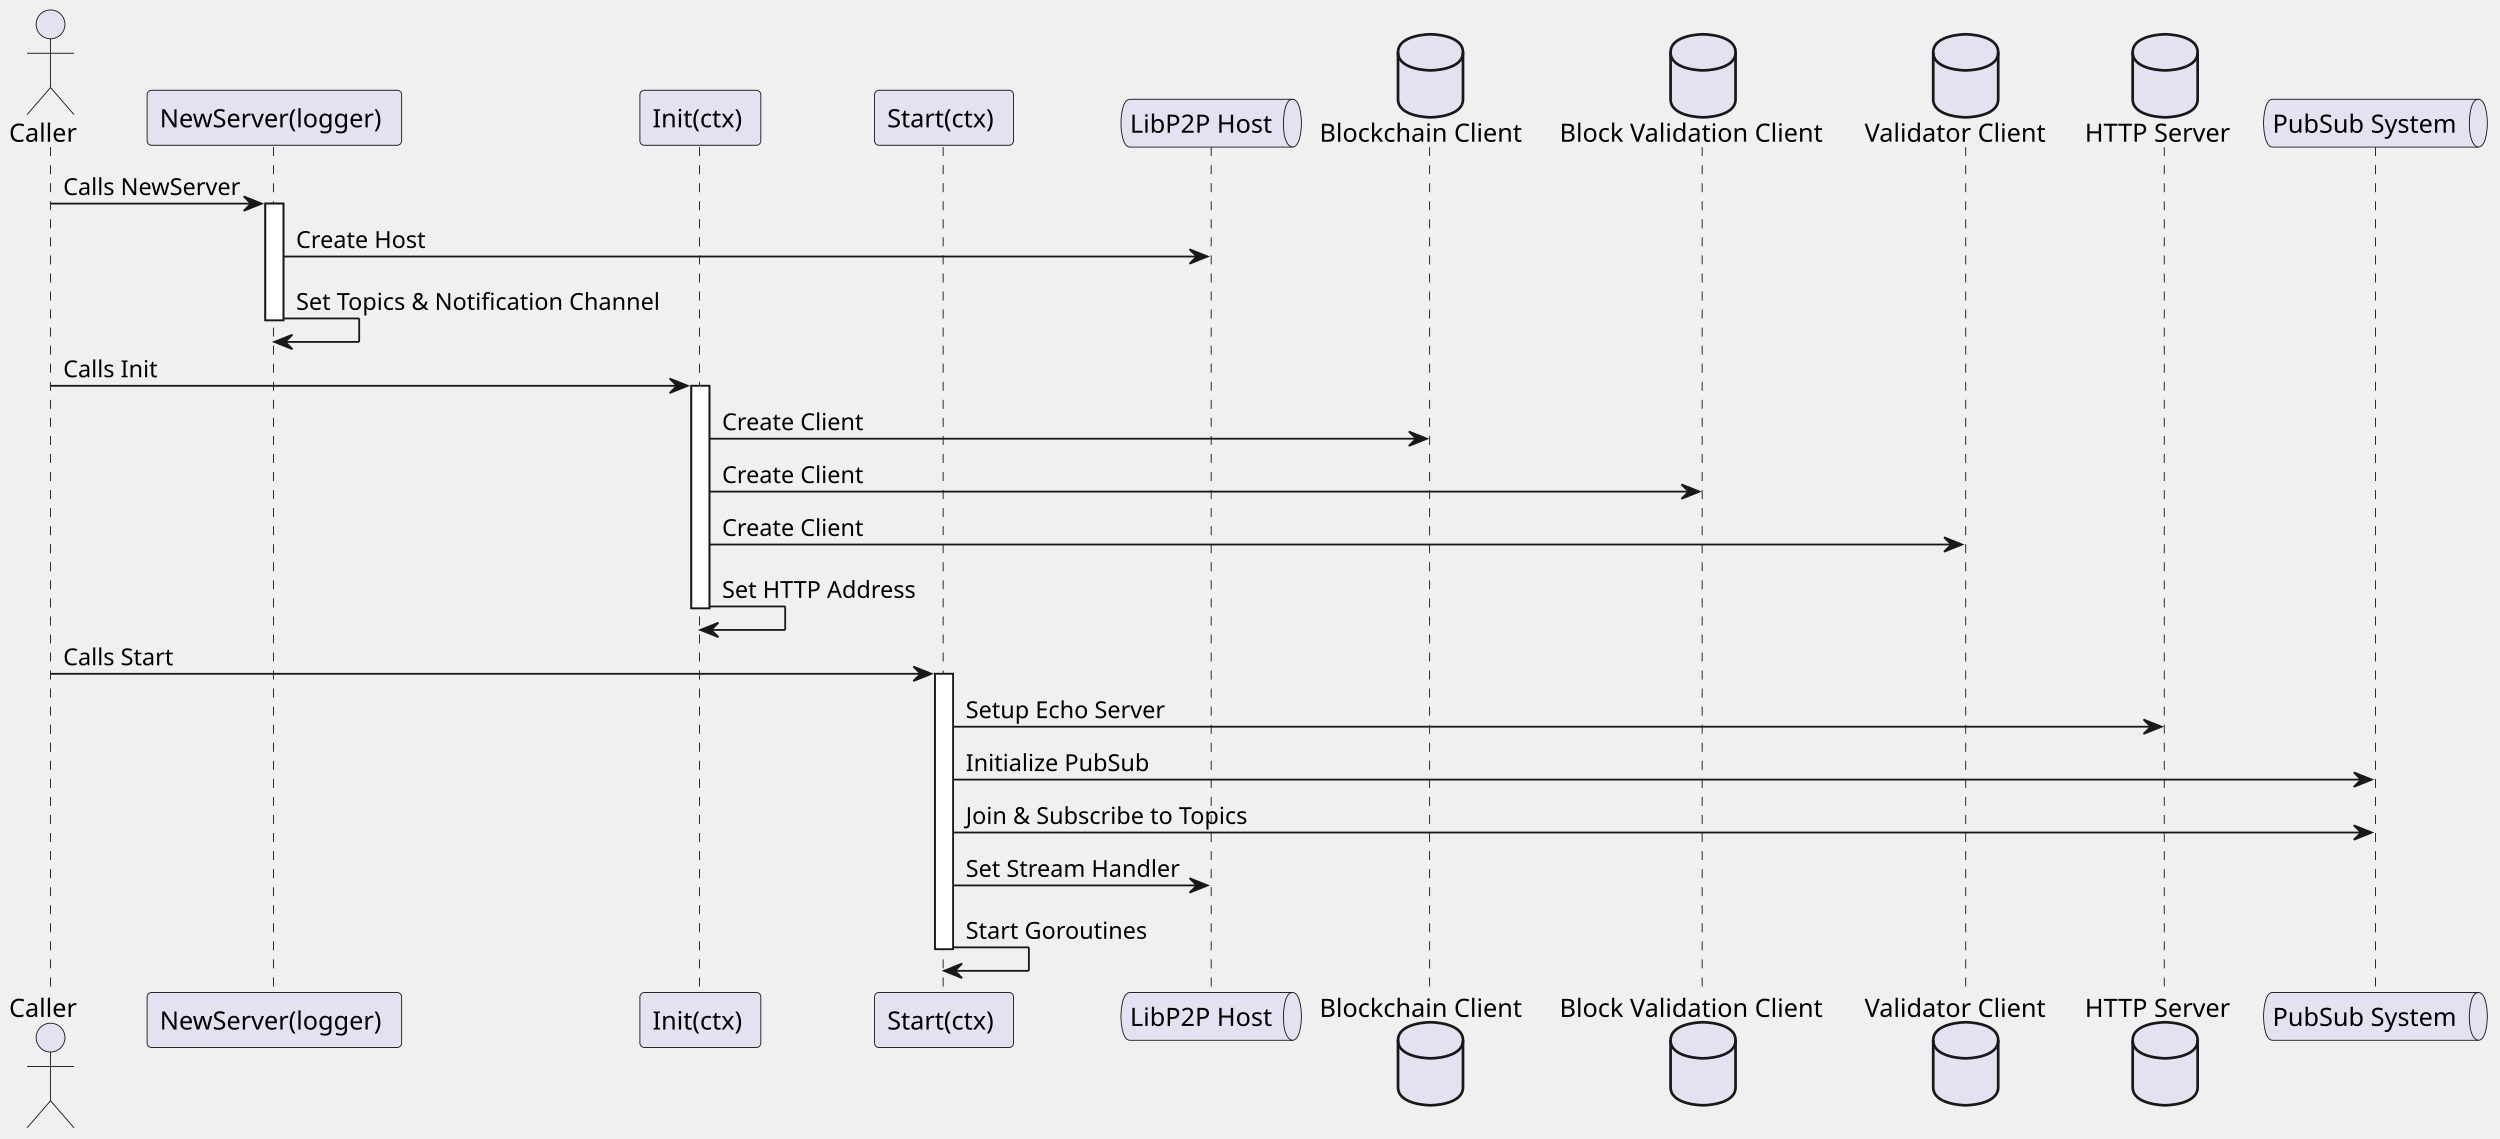
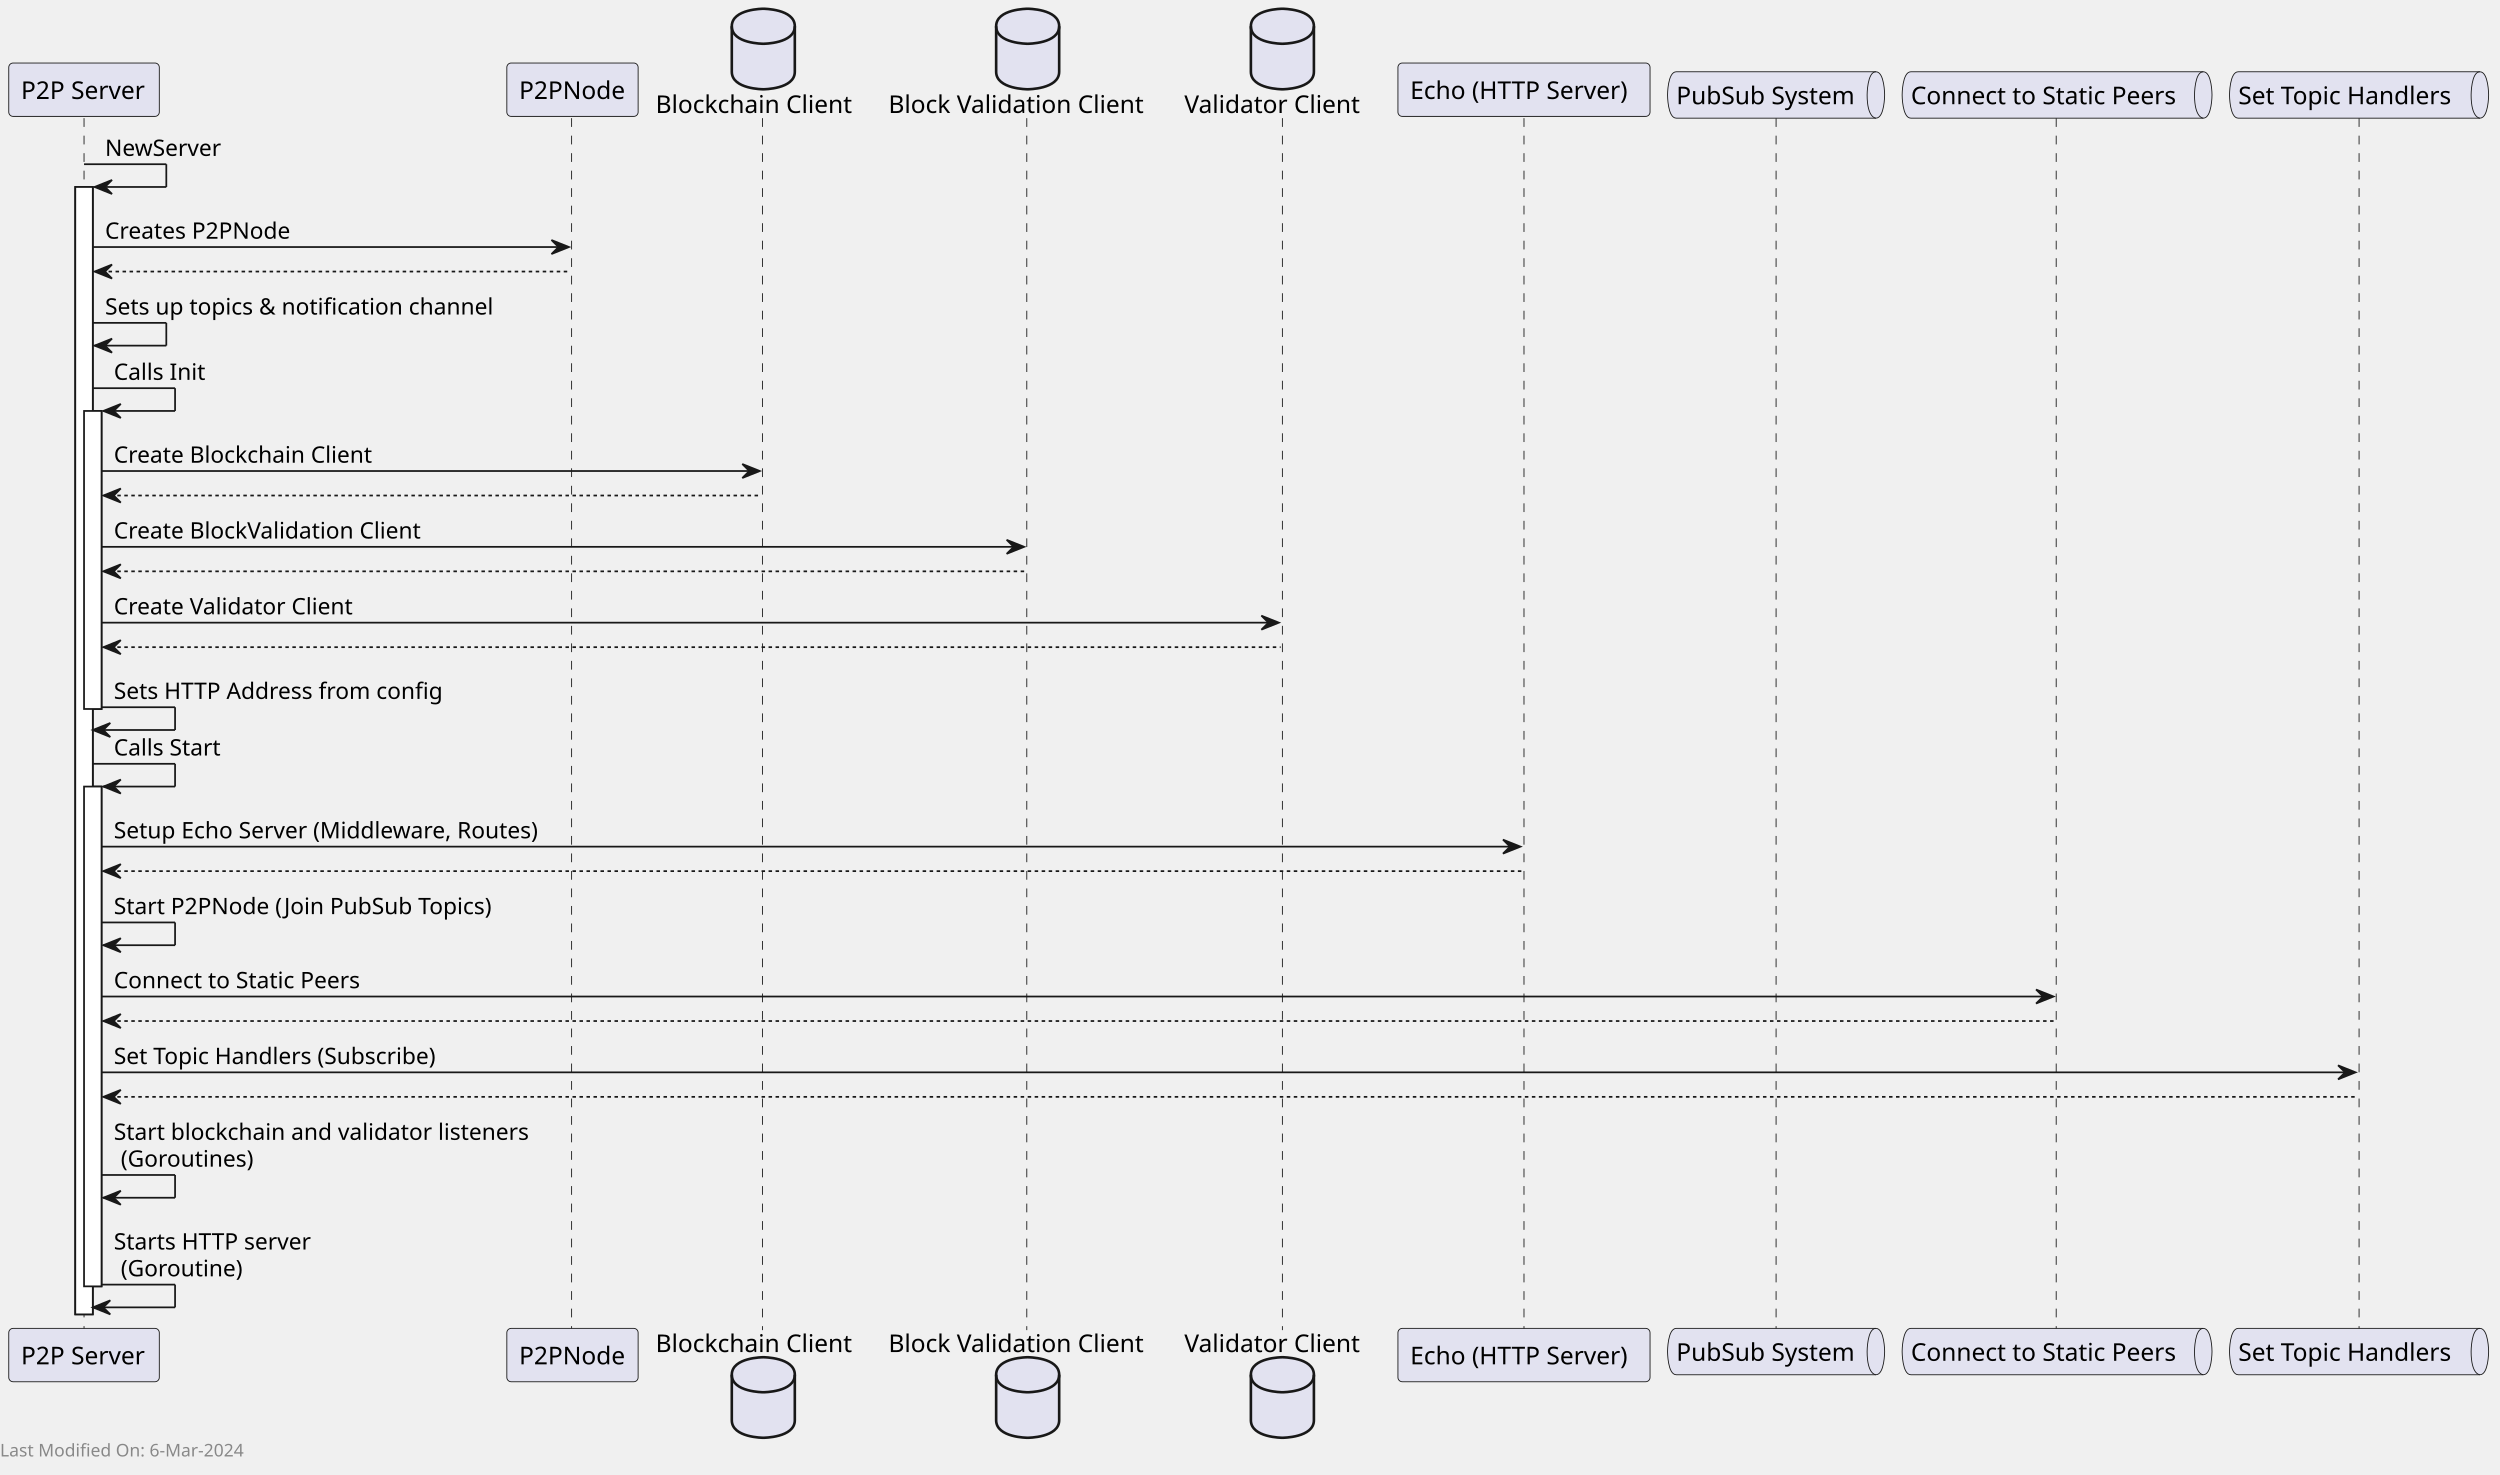
- <svg xmlns="http://www.w3.org/2000/svg" contentStyleType="text/css" height="631" preserveAspectRatio="none" viewBox="0 0 1385 631" width="1385" zoomAndPan="magnify">
-   <g stroke="#181818">
-     <g fill="#fff">
-       <path d="m147 112.799h10v64.621h-10z" />
-       <path d="m383 213.731h10v123.242h-10z" />
-       <path d="m518 373.283h10v152.553h-10z" />
-     </g>
-     <g stroke-dasharray="5 5" stroke-width=".5">
-       <path d="m28 81.488v469.348" />
-       <path d="m151.5 81.488v469.348" />
-       <path d="m387.5 81.488v469.348" />
-       <path d="m522.5 81.488v469.348" />
-       <path d="m671 81.488v469.348" />
-       <path d="m792 81.488v469.348" />
-       <path d="m943 81.488v469.348" />
-       <path d="m1089 81.488v469.348" />
-       <path d="m1199 81.488v469.348" />
-       <path d="m1316 81.488v469.348" />
-     </g>
+ <svg xmlns="http://www.w3.org/2000/svg" contentStyleType="text/css" height="842px" preserveAspectRatio="none" style="width:1428px;height:842px;background:#FFFFFF;" version="1.1" viewBox="0 0 1428 842" width="1428px" zoomAndPan="magnify">
+   <defs />
+   <g>
+     <rect fill="#FFFFFF" height="643.969" style="stroke:#181818;stroke-width:1.0;" width="10" x="43" y="106.799" />
+     <rect fill="#FFFFFF" height="170.242" style="stroke:#181818;stroke-width:1.0;" width="10" x="48" y="234.731" />
+     <rect fill="#FFFFFF" height="285.484" style="stroke:#181818;stroke-width:1.0;" width="10" x="48" y="449.283" />
+     <line style="stroke:#181818;stroke-width:0.5;stroke-dasharray:5.0,5.0;" x1="48" x2="48" y1="67.488" y2="759.768" />
+     <line style="stroke:#181818;stroke-width:0.5;stroke-dasharray:5.0,5.0;" x1="326.5" x2="326.5" y1="67.488" y2="759.768" />
+     <line style="stroke:#181818;stroke-width:0.5;stroke-dasharray:5.0,5.0;" x1="435.5" x2="435.5" y1="67.488" y2="759.768" />
+     <line style="stroke:#181818;stroke-width:0.5;stroke-dasharray:5.0,5.0;" x1="586.5" x2="586.5" y1="67.488" y2="759.768" />
+     <line style="stroke:#181818;stroke-width:0.5;stroke-dasharray:5.0,5.0;" x1="732.5" x2="732.5" y1="67.488" y2="759.768" />
+     <line style="stroke:#181818;stroke-width:0.5;stroke-dasharray:5.0,5.0;" x1="870.5" x2="870.5" y1="67.488" y2="759.768" />
+     <line style="stroke:#181818;stroke-width:0.5;stroke-dasharray:5.0,5.0;" x1="1014.5" x2="1014.5" y1="67.488" y2="759.768" />
+     <line style="stroke:#181818;stroke-width:0.5;stroke-dasharray:5.0,5.0;" x1="1174.5" x2="1174.5" y1="67.488" y2="759.768" />
+     <line style="stroke:#181818;stroke-width:0.5;stroke-dasharray:5.0,5.0;" x1="1347.5" x2="1347.5" y1="67.488" y2="759.768" />
+     <rect fill="#E2E2F0" height="30.488" rx="2.5" ry="2.5" style="stroke:#181818;stroke-width:0.5;" width="86" x="5" y="36" />
+     <text fill="#000000" font-family="sans-serif" font-size="14" lengthAdjust="spacing" textLength="72" x="12" y="56.535">P2P Server</text>
+     <rect fill="#E2E2F0" height="30.488" rx="2.5" ry="2.5" style="stroke:#181818;stroke-width:0.5;" width="86" x="5" y="758.768" />
+     <text fill="#000000" font-family="sans-serif" font-size="14" lengthAdjust="spacing" textLength="72" x="12" y="779.303">P2P Server</text>
+     <rect fill="#E2E2F0" height="30.488" rx="2.5" ry="2.5" style="stroke:#181818;stroke-width:0.5;" width="75" x="289.5" y="36" />
+     <text fill="#000000" font-family="sans-serif" font-size="14" lengthAdjust="spacing" textLength="61" x="296.5" y="56.535">P2PNode</text>
+     <rect fill="#E2E2F0" height="30.488" rx="2.5" ry="2.5" style="stroke:#181818;stroke-width:0.5;" width="75" x="289.5" y="758.768" />
+     <text fill="#000000" font-family="sans-serif" font-size="14" lengthAdjust="spacing" textLength="61" x="296.5" y="779.303">P2PNode</text>
+     <text fill="#000000" font-family="sans-serif" font-size="14" lengthAdjust="spacing" textLength="117" x="374.5" y="64.535">Blockchain Client</text>
+     <path d="M418,15 C418,5 436,5 436,5 C436,5 454,5 454,15 L454,41 C454,51 436,51 436,51 C436,51 418,51 418,41 L418,15 " fill="#E2E2F0" style="stroke:#181818;stroke-width:1.5;" />
+     <path d="M418,15 C418,25 436,25 436,25 C436,25 454,25 454,15 " fill="none" style="stroke:#181818;stroke-width:1.5;" />
+     <text fill="#000000" font-family="sans-serif" font-size="14" lengthAdjust="spacing" textLength="117" x="374.5" y="772.303">Blockchain Client</text>
+     <path d="M418,785.256 C418,775.256 436,775.256 436,775.256 C436,775.256 454,775.256 454,785.256 L454,811.256 C454,821.256 436,821.256 436,821.256 C436,821.256 418,821.256 418,811.256 L418,785.256 " fill="#E2E2F0" style="stroke:#181818;stroke-width:1.5;" />
+     <path d="M418,785.256 C418,795.256 436,795.256 436,795.256 C436,795.256 454,795.256 454,785.256 " fill="none" style="stroke:#181818;stroke-width:1.5;" />
+     <text fill="#000000" font-family="sans-serif" font-size="14" lengthAdjust="spacing" textLength="153" x="507.5" y="64.535">Block Validation Client</text>
+     <path d="M569,15 C569,5 587,5 587,5 C587,5 605,5 605,15 L605,41 C605,51 587,51 587,51 C587,51 569,51 569,41 L569,15 " fill="#E2E2F0" style="stroke:#181818;stroke-width:1.5;" />
+     <path d="M569,15 C569,25 587,25 587,25 C587,25 605,25 605,15 " fill="none" style="stroke:#181818;stroke-width:1.5;" />
+     <text fill="#000000" font-family="sans-serif" font-size="14" lengthAdjust="spacing" textLength="153" x="507.5" y="772.303">Block Validation Client</text>
+     <path d="M569,785.256 C569,775.256 587,775.256 587,775.256 C587,775.256 605,775.256 605,785.256 L605,811.256 C605,821.256 587,821.256 587,821.256 C587,821.256 569,821.256 569,811.256 L569,785.256 " fill="#E2E2F0" style="stroke:#181818;stroke-width:1.5;" />
+     <path d="M569,785.256 C569,795.256 587,795.256 587,795.256 C587,795.256 605,795.256 605,785.256 " fill="none" style="stroke:#181818;stroke-width:1.5;" />
+     <text fill="#000000" font-family="sans-serif" font-size="14" lengthAdjust="spacing" textLength="106" x="676.5" y="64.535">Validator Client</text>
+     <path d="M714.5,15 C714.5,5 732.5,5 732.5,5 C732.5,5 750.5,5 750.5,15 L750.5,41 C750.5,51 732.5,51 732.5,51 C732.5,51 714.5,51 714.5,41 L714.5,15 " fill="#E2E2F0" style="stroke:#181818;stroke-width:1.5;" />
+     <path d="M714.5,15 C714.5,25 732.5,25 732.5,25 C732.5,25 750.5,25 750.5,15 " fill="none" style="stroke:#181818;stroke-width:1.5;" />
+     <text fill="#000000" font-family="sans-serif" font-size="14" lengthAdjust="spacing" textLength="106" x="676.5" y="772.303">Validator Client</text>
+     <path d="M714.5,785.256 C714.5,775.256 732.5,775.256 732.5,775.256 C732.5,775.256 750.5,775.256 750.5,785.256 L750.5,811.256 C750.5,821.256 732.5,821.256 732.5,821.256 C732.5,821.256 714.5,821.256 714.5,811.256 L714.5,785.256 " fill="#E2E2F0" style="stroke:#181818;stroke-width:1.5;" />
+     <path d="M714.5,785.256 C714.5,795.256 732.5,795.256 732.5,795.256 C732.5,795.256 750.5,795.256 750.5,785.256 " fill="none" style="stroke:#181818;stroke-width:1.5;" />
+     <rect fill="#E2E2F0" height="30.488" rx="2.5" ry="2.5" style="stroke:#181818;stroke-width:0.5;" width="144" x="798.5" y="36" />
+     <text fill="#000000" font-family="sans-serif" font-size="14" lengthAdjust="spacing" textLength="130" x="805.5" y="56.535">Echo (HTTP Server)</text>
+     <rect fill="#E2E2F0" height="30.488" rx="2.5" ry="2.5" style="stroke:#181818;stroke-width:0.5;" width="144" x="798.5" y="758.768" />
+     <text fill="#000000" font-family="sans-serif" font-size="14" lengthAdjust="spacing" textLength="130" x="805.5" y="779.303">Echo (HTTP Server)</text>
+     <path d="M957.5,41 L1071.5,41 C1076.5,41 1076.5,54.244 1076.5,54.244 C1076.5,54.244 1076.5,67.488 1071.5,67.488 L957.5,67.488 C952.5,67.488 952.5,54.244 952.5,54.244 C952.5,54.244 952.5,41 957.5,41 " fill="#E2E2F0" style="stroke:#181818;stroke-width:0.5;" />
+     <path d="M1071.5,41 C1066.5,41 1066.5,54.244 1066.5,54.244 C1066.5,67.488 1071.5,67.488 1071.5,67.488 " fill="none" style="stroke:#181818;stroke-width:0.5;" />
+     <text fill="#000000" font-family="sans-serif" font-size="14" lengthAdjust="spacing" textLength="104" x="957.5" y="59.535">PubSub System</text>
+     <path d="M957.5,758.768 L1071.5,758.768 C1076.5,758.768 1076.5,772.012 1076.5,772.012 C1076.5,772.012 1076.5,785.256 1071.5,785.256 L957.5,785.256 C952.5,785.256 952.5,772.012 952.5,772.012 C952.5,772.012 952.5,758.768 957.5,758.768 " fill="#E2E2F0" style="stroke:#181818;stroke-width:0.5;" />
+     <path d="M1071.5,758.768 C1066.5,758.768 1066.5,772.012 1066.5,772.012 C1066.5,785.256 1071.5,785.256 1071.5,785.256 " fill="none" style="stroke:#181818;stroke-width:0.5;" />
+     <text fill="#000000" font-family="sans-serif" font-size="14" lengthAdjust="spacing" textLength="104" x="957.5" y="777.303">PubSub System</text>
+     <path d="M1091.5,41 L1258.5,41 C1263.5,41 1263.5,54.244 1263.5,54.244 C1263.5,54.244 1263.5,67.488 1258.5,67.488 L1091.5,67.488 C1086.5,67.488 1086.5,54.244 1086.5,54.244 C1086.5,54.244 1086.5,41 1091.5,41 " fill="#E2E2F0" style="stroke:#181818;stroke-width:0.5;" />
+     <path d="M1258.5,41 C1253.5,41 1253.5,54.244 1253.5,54.244 C1253.5,67.488 1258.5,67.488 1258.5,67.488 " fill="none" style="stroke:#181818;stroke-width:0.5;" />
+     <text fill="#000000" font-family="sans-serif" font-size="14" lengthAdjust="spacing" textLength="157" x="1091.5" y="59.535">Connect to Static Peers</text>
+     <path d="M1091.5,758.768 L1258.5,758.768 C1263.5,758.768 1263.5,772.012 1263.5,772.012 C1263.5,772.012 1263.5,785.256 1258.5,785.256 L1091.5,785.256 C1086.5,785.256 1086.5,772.012 1086.5,772.012 C1086.5,772.012 1086.5,758.768 1091.5,758.768 " fill="#E2E2F0" style="stroke:#181818;stroke-width:0.5;" />
+     <path d="M1258.5,758.768 C1253.5,758.768 1253.5,772.012 1253.5,772.012 C1253.5,785.256 1258.5,785.256 1258.5,785.256 " fill="none" style="stroke:#181818;stroke-width:0.5;" />
+     <text fill="#000000" font-family="sans-serif" font-size="14" lengthAdjust="spacing" textLength="157" x="1091.5" y="777.303">Connect to Static Peers</text>
+     <path d="M1278.5,41 L1416.5,41 C1421.5,41 1421.5,54.244 1421.5,54.244 C1421.5,54.244 1421.5,67.488 1416.5,67.488 L1278.5,67.488 C1273.5,67.488 1273.5,54.244 1273.5,54.244 C1273.5,54.244 1273.5,41 1278.5,41 " fill="#E2E2F0" style="stroke:#181818;stroke-width:0.5;" />
+     <path d="M1416.5,41 C1411.5,41 1411.5,54.244 1411.5,54.244 C1411.5,67.488 1416.5,67.488 1416.5,67.488 " fill="none" style="stroke:#181818;stroke-width:0.5;" />
+     <text fill="#000000" font-family="sans-serif" font-size="14" lengthAdjust="spacing" textLength="128" x="1278.5" y="59.535">Set Topic Handlers</text>
+     <path d="M1278.5,758.768 L1416.5,758.768 C1421.5,758.768 1421.5,772.012 1421.5,772.012 C1421.5,772.012 1421.5,785.256 1416.5,785.256 L1278.5,785.256 C1273.5,785.256 1273.5,772.012 1273.5,772.012 C1273.5,772.012 1273.5,758.768 1278.5,758.768 " fill="#E2E2F0" style="stroke:#181818;stroke-width:0.5;" />
+     <path d="M1416.5,758.768 C1411.5,758.768 1411.5,772.012 1411.5,772.012 C1411.5,785.256 1416.5,785.256 1416.5,785.256 " fill="none" style="stroke:#181818;stroke-width:0.5;" />
+     <text fill="#000000" font-family="sans-serif" font-size="14" lengthAdjust="spacing" textLength="128" x="1278.5" y="777.303">Set Topic Handlers</text>
+     <rect fill="#FFFFFF" height="643.969" style="stroke:#181818;stroke-width:1.0;" width="10" x="43" y="106.799" />
+     <rect fill="#FFFFFF" height="170.242" style="stroke:#181818;stroke-width:1.0;" width="10" x="48" y="234.731" />
+     <rect fill="#FFFFFF" height="285.484" style="stroke:#181818;stroke-width:1.0;" width="10" x="48" y="449.283" />
+     <line style="stroke:#181818;stroke-width:1.0;" x1="48" x2="95" y1="93.799" y2="93.799" />
+     <line style="stroke:#181818;stroke-width:1.0;" x1="95" x2="95" y1="93.799" y2="106.799" />
+     <line style="stroke:#181818;stroke-width:1.0;" x1="54" x2="95" y1="106.799" y2="106.799" />
+     <polygon fill="#181818" points="64,102.799,54,106.799,64,110.799,60,106.799" style="stroke:#181818;stroke-width:1.0;" />
+     <text fill="#000000" font-family="sans-serif" font-size="13" lengthAdjust="spacing" textLength="65" x="60" y="89.057">NewServer</text>
+     <polygon fill="#181818" points="315,137.109,325,141.109,315,145.109,319,141.109" style="stroke:#181818;stroke-width:1.0;" />
+     <line style="stroke:#181818;stroke-width:1.0;" x1="53" x2="321" y1="141.109" y2="141.109" />
+     <text fill="#000000" font-family="sans-serif" font-size="13" lengthAdjust="spacing" textLength="106" x="60" y="136.367">Creates P2PNode</text>
+     <polygon fill="#181818" points="64,151.109,54,155.109,64,159.109,60,155.109" style="stroke:#181818;stroke-width:1.0;" />
+     <line style="stroke:#181818;stroke-width:1.0;stroke-dasharray:2.0,2.0;" x1="58" x2="326" y1="155.109" y2="155.109" />
+     <line style="stroke:#181818;stroke-width:1.0;" x1="53" x2="95" y1="184.42" y2="184.42" />
+     <line style="stroke:#181818;stroke-width:1.0;" x1="95" x2="95" y1="184.42" y2="197.42" />
+     <line style="stroke:#181818;stroke-width:1.0;" x1="54" x2="95" y1="197.42" y2="197.42" />
+     <polygon fill="#181818" points="64,193.42,54,197.42,64,201.42,60,197.42" style="stroke:#181818;stroke-width:1.0;" />
+     <text fill="#000000" font-family="sans-serif" font-size="13" lengthAdjust="spacing" textLength="232" x="60" y="179.678">Sets up topics &amp; notification channel</text>
+     <line style="stroke:#181818;stroke-width:1.0;" x1="53" x2="100" y1="221.731" y2="221.731" />
+     <line style="stroke:#181818;stroke-width:1.0;" x1="100" x2="100" y1="221.731" y2="234.731" />
+     <line style="stroke:#181818;stroke-width:1.0;" x1="59" x2="100" y1="234.731" y2="234.731" />
+     <polygon fill="#181818" points="69,230.731,59,234.731,69,238.731,65,234.731" style="stroke:#181818;stroke-width:1.0;" />
+     <text fill="#000000" font-family="sans-serif" font-size="13" lengthAdjust="spacing" textLength="56" x="65" y="216.988">Calls Init</text>
+     <polygon fill="#181818" points="424,265.041,434,269.041,424,273.041,428,269.041" style="stroke:#181818;stroke-width:1.0;" />
+     <line style="stroke:#181818;stroke-width:1.0;" x1="58" x2="430" y1="269.041" y2="269.041" />
+     <text fill="#000000" font-family="sans-serif" font-size="13" lengthAdjust="spacing" textLength="153" x="65" y="264.299">Create Blockchain Client</text>
+     <polygon fill="#181818" points="69,279.041,59,283.041,69,287.041,65,283.041" style="stroke:#181818;stroke-width:1.0;" />
+     <line style="stroke:#181818;stroke-width:1.0;stroke-dasharray:2.0,2.0;" x1="63" x2="435" y1="283.041" y2="283.041" />
+     <polygon fill="#181818" points="575,308.352,585,312.352,575,316.352,579,312.352" style="stroke:#181818;stroke-width:1.0;" />
+     <line style="stroke:#181818;stroke-width:1.0;" x1="58" x2="581" y1="312.352" y2="312.352" />
+     <text fill="#000000" font-family="sans-serif" font-size="13" lengthAdjust="spacing" textLength="182" x="65" y="307.609">Create BlockValidation Client</text>
+     <polygon fill="#181818" points="69,322.352,59,326.352,69,330.352,65,326.352" style="stroke:#181818;stroke-width:1.0;" />
+     <line style="stroke:#181818;stroke-width:1.0;stroke-dasharray:2.0,2.0;" x1="63" x2="586" y1="326.352" y2="326.352" />
+     <polygon fill="#181818" points="720.5,351.662,730.5,355.662,720.5,359.662,724.5,355.662" style="stroke:#181818;stroke-width:1.0;" />
+     <line style="stroke:#181818;stroke-width:1.0;" x1="58" x2="726.5" y1="355.662" y2="355.662" />
+     <text fill="#000000" font-family="sans-serif" font-size="13" lengthAdjust="spacing" textLength="141" x="65" y="350.92">Create Validator Client</text>
+     <polygon fill="#181818" points="69,365.662,59,369.662,69,373.662,65,369.662" style="stroke:#181818;stroke-width:1.0;" />
+     <line style="stroke:#181818;stroke-width:1.0;stroke-dasharray:2.0,2.0;" x1="63" x2="731.5" y1="369.662" y2="369.662" />
+     <line style="stroke:#181818;stroke-width:1.0;" x1="58" x2="100" y1="403.973" y2="403.973" />
+     <line style="stroke:#181818;stroke-width:1.0;" x1="100" x2="100" y1="403.973" y2="416.973" />
+     <line style="stroke:#181818;stroke-width:1.0;" x1="53" x2="100" y1="416.973" y2="416.973" />
+     <polygon fill="#181818" points="63,412.973,53,416.973,63,420.973,59,416.973" style="stroke:#181818;stroke-width:1.0;" />
+     <text fill="#000000" font-family="sans-serif" font-size="13" lengthAdjust="spacing" textLength="196" x="65" y="399.231">Sets HTTP Address from config</text>
+     <line style="stroke:#181818;stroke-width:1.0;" x1="53" x2="100" y1="436.283" y2="436.283" />
+     <line style="stroke:#181818;stroke-width:1.0;" x1="100" x2="100" y1="436.283" y2="449.283" />
+     <line style="stroke:#181818;stroke-width:1.0;" x1="59" x2="100" y1="449.283" y2="449.283" />
+     <polygon fill="#181818" points="69,445.283,59,449.283,69,453.283,65,449.283" style="stroke:#181818;stroke-width:1.0;" />
+     <text fill="#000000" font-family="sans-serif" font-size="13" lengthAdjust="spacing" textLength="64" x="65" y="431.541">Calls Start</text>
+     <polygon fill="#181818" points="858.5,479.594,868.5,483.594,858.5,487.594,862.5,483.594" style="stroke:#181818;stroke-width:1.0;" />
+     <line style="stroke:#181818;stroke-width:1.0;" x1="58" x2="864.5" y1="483.594" y2="483.594" />
+     <text fill="#000000" font-family="sans-serif" font-size="13" lengthAdjust="spacing" textLength="245" x="65" y="478.852">Setup Echo Server (Middleware, Routes)</text>
+     <polygon fill="#181818" points="69,493.594,59,497.594,69,501.594,65,497.594" style="stroke:#181818;stroke-width:1.0;" />
+     <line style="stroke:#181818;stroke-width:1.0;stroke-dasharray:2.0,2.0;" x1="63" x2="869.5" y1="497.594" y2="497.594" />
+     <line style="stroke:#181818;stroke-width:1.0;" x1="58" x2="100" y1="526.904" y2="526.904" />
+     <line style="stroke:#181818;stroke-width:1.0;" x1="100" x2="100" y1="526.904" y2="539.904" />
+     <line style="stroke:#181818;stroke-width:1.0;" x1="59" x2="100" y1="539.904" y2="539.904" />
+     <polygon fill="#181818" points="69,535.904,59,539.904,69,543.904,65,539.904" style="stroke:#181818;stroke-width:1.0;" />
+     <text fill="#000000" font-family="sans-serif" font-size="13" lengthAdjust="spacing" textLength="220" x="65" y="522.162">Start P2PNode (Join PubSub Topics)</text>
+     <polygon fill="#181818" points="1163,565.215,1173,569.215,1163,573.215,1167,569.215" style="stroke:#181818;stroke-width:1.0;" />
+     <line style="stroke:#181818;stroke-width:1.0;" x1="58" x2="1169" y1="569.215" y2="569.215" />
+     <text fill="#000000" font-family="sans-serif" font-size="13" lengthAdjust="spacing" textLength="145" x="65" y="564.473">Connect to Static Peers</text>
+     <polygon fill="#181818" points="69,579.215,59,583.215,69,587.215,65,583.215" style="stroke:#181818;stroke-width:1.0;" />
+     <line style="stroke:#181818;stroke-width:1.0;stroke-dasharray:2.0,2.0;" x1="63" x2="1174" y1="583.215" y2="583.215" />
+     <polygon fill="#181818" points="1335.5,608.525,1345.5,612.525,1335.5,616.525,1339.5,612.525" style="stroke:#181818;stroke-width:1.0;" />
+     <line style="stroke:#181818;stroke-width:1.0;" x1="58" x2="1341.5" y1="612.525" y2="612.525" />
+     <text fill="#000000" font-family="sans-serif" font-size="13" lengthAdjust="spacing" textLength="191" x="65" y="607.783">Set Topic Handlers (Subscribe)</text>
+     <polygon fill="#181818" points="69,622.525,59,626.525,69,630.525,65,626.525" style="stroke:#181818;stroke-width:1.0;" />
+     <line style="stroke:#181818;stroke-width:1.0;stroke-dasharray:2.0,2.0;" x1="63" x2="1346.5" y1="626.525" y2="626.525" />
+     <line style="stroke:#181818;stroke-width:1.0;" x1="58" x2="100" y1="671.146" y2="671.146" />
+     <line style="stroke:#181818;stroke-width:1.0;" x1="100" x2="100" y1="671.146" y2="684.146" />
+     <line style="stroke:#181818;stroke-width:1.0;" x1="59" x2="100" y1="684.146" y2="684.146" />
+     <polygon fill="#181818" points="69,680.146,59,684.146,69,688.146,65,684.146" style="stroke:#181818;stroke-width:1.0;" />
+     <text fill="#000000" font-family="sans-serif" font-size="13" lengthAdjust="spacing" textLength="246" x="65" y="651.094">Start blockchain and validator listeners</text>
+     <text fill="#000000" font-family="sans-serif" font-size="13" lengthAdjust="spacing" textLength="77" x="69" y="666.404">(Goroutines)</text>
+     <line style="stroke:#181818;stroke-width:1.0;" x1="58" x2="100" y1="733.768" y2="733.768" />
+     <line style="stroke:#181818;stroke-width:1.0;" x1="100" x2="100" y1="733.768" y2="746.768" />
+     <line style="stroke:#181818;stroke-width:1.0;" x1="53" x2="100" y1="746.768" y2="746.768" />
+     <polygon fill="#181818" points="63,742.768,53,746.768,63,750.768,59,746.768" style="stroke:#181818;stroke-width:1.0;" />
+     <text fill="#000000" font-family="sans-serif" font-size="13" lengthAdjust="spacing" textLength="115" x="65" y="713.715">Starts HTTP server</text>
+     <text fill="#000000" font-family="sans-serif" font-size="13" lengthAdjust="spacing" textLength="70" x="69" y="729.025">(Goroutine)</text>
+     <text fill="#888888" font-family="sans-serif" font-size="10" lengthAdjust="spacing" textLength="150" x="0" y="831.924">Last Modified On: 6-Mar-2024</text>
  </g>
-   <text font-family="sans-serif" font-size="14" lengthAdjust="spacing" textLength="40" x="5" y="78.535">Caller</text>
-   <ellipse cx="28" cy="13.5" fill="#e2e2f0" rx="8" ry="8" stroke="#181818" stroke-width=".5" />
-   <path d="m28 21.5v27m-13-19h26m-13 19-13 15m13-15 13 15" fill="none" stroke="#181818" stroke-width=".5" />
-   <text font-family="sans-serif" font-size="14" lengthAdjust="spacing" textLength="40" x="5" y="563.371">Caller</text>
-   <ellipse cx="28" cy="574.824" fill="#e2e2f0" rx="8" ry="8" stroke="#181818" stroke-width=".5" />
-   <path d="m28 582.824v27m-13-19h26m-13 19-13 15m13-15 13 15" fill="none" stroke="#181818" stroke-width=".5" />
-   <rect fill="#e2e2f0" height="30.488" rx="2.5" stroke="#181818" stroke-width=".5" width="141" x="81.5" y="50" />
-   <text font-family="sans-serif" font-size="14" lengthAdjust="spacing" textLength="127" x="88.5" y="70.535">NewServer(logger)</text>
-   <rect fill="#e2e2f0" height="30.488" rx="2.5" stroke="#181818" stroke-width=".5" width="141" x="81.5" y="549.836" />
-   <text font-family="sans-serif" font-size="14" lengthAdjust="spacing" textLength="127" x="88.5" y="570.371">NewServer(logger)</text>
-   <rect fill="#e2e2f0" height="30.488" rx="2.5" stroke="#181818" stroke-width=".5" width="67" x="354.5" y="50" />
-   <text font-family="sans-serif" font-size="14" lengthAdjust="spacing" textLength="53" x="361.5" y="70.535">Init(ctx)</text>
-   <rect fill="#e2e2f0" height="30.488" rx="2.5" stroke="#181818" stroke-width=".5" width="67" x="354.5" y="549.836" />
-   <text font-family="sans-serif" font-size="14" lengthAdjust="spacing" textLength="53" x="361.5" y="570.371">Init(ctx)</text>
-   <rect fill="#e2e2f0" height="30.488" rx="2.5" stroke="#181818" stroke-width=".5" width="77" x="484.5" y="50" />
-   <text font-family="sans-serif" font-size="14" lengthAdjust="spacing" textLength="63" x="491.5" y="70.535">Start(ctx)</text>
-   <rect fill="#e2e2f0" height="30.488" rx="2.5" stroke="#181818" stroke-width=".5" width="77" x="484.5" y="549.836" />
-   <text font-family="sans-serif" font-size="14" lengthAdjust="spacing" textLength="63" x="491.5" y="570.371">Start(ctx)</text>
-   <path d="m626 55h90c5 0 5 13.244 5 13.244s0 13.244-5 13.244h-90c-5 0-5-13.244-5-13.244s0-13.244 5-13.244" fill="#e2e2f0" stroke="#181818" stroke-width=".5" />
-   <path d="m716 55c-5 0-5 13.244-5 13.244 0 13.244 5 13.244 5 13.244" fill="none" stroke="#181818" stroke-width=".5" />
-   <text font-family="sans-serif" font-size="14" lengthAdjust="spacing" textLength="80" x="626" y="73.535">LibP2P Host</text>
-   <path d="m626 549.836h90c5 0 5 13.244 5 13.244s0 13.244-5 13.244h-90c-5 0-5-13.244-5-13.244s0-13.244 5-13.244" fill="#e2e2f0" stroke="#181818" stroke-width=".5" />
-   <path d="m716 549.836c-5 0-5 13.244-5 13.244 0 13.244 5 13.244 5 13.244" fill="none" stroke="#181818" stroke-width=".5" />
-   <text font-family="sans-serif" font-size="14" lengthAdjust="spacing" textLength="80" x="626" y="568.371">LibP2P Host</text>
-   <text font-family="sans-serif" font-size="14" lengthAdjust="spacing" textLength="117" x="731" y="78.535">Blockchain Client</text>
-   <path d="m774.5 29c0-10 18-10 18-10s18 0 18 10v26c0 10-18 10-18 10s-18 0-18-10z" fill="#e2e2f0" stroke="#181818" stroke-width="1.5" />
-   <path d="m774.5 29c0 10 18 10 18 10s18 0 18-10" fill="none" stroke="#181818" stroke-width="1.5" />
-   <text font-family="sans-serif" font-size="14" lengthAdjust="spacing" textLength="117" x="731" y="563.371">Blockchain Client</text>
-   <path d="m774.5 576.324c0-10 18-10 18-10s18 0 18 10v26c0 10-18 10-18 10s-18 0-18-10z" fill="#e2e2f0" stroke="#181818" stroke-width="1.5" />
-   <path d="m774.5 576.324c0 10 18 10 18 10s18 0 18-10" fill="none" stroke="#181818" stroke-width="1.5" />
-   <text font-family="sans-serif" font-size="14" lengthAdjust="spacing" textLength="153" x="864" y="78.535">Block Validation Client</text>
-   <path d="m925.5 29c0-10 18-10 18-10s18 0 18 10v26c0 10-18 10-18 10s-18 0-18-10z" fill="#e2e2f0" stroke="#181818" stroke-width="1.5" />
-   <path d="m925.5 29c0 10 18 10 18 10s18 0 18-10" fill="none" stroke="#181818" stroke-width="1.5" />
-   <text font-family="sans-serif" font-size="14" lengthAdjust="spacing" textLength="153" x="864" y="563.371">Block Validation Client</text>
-   <path d="m925.5 576.324c0-10 18-10 18-10s18 0 18 10v26c0 10-18 10-18 10s-18 0-18-10z" fill="#e2e2f0" stroke="#181818" stroke-width="1.5" />
-   <path d="m925.5 576.324c0 10 18 10 18 10s18 0 18-10" fill="none" stroke="#181818" stroke-width="1.5" />
-   <text font-family="sans-serif" font-size="14" lengthAdjust="spacing" textLength="106" x="1033" y="78.535">Validator Client</text>
-   <path d="m1071 29c0-10 18-10 18-10s18 0 18 10v26c0 10-18 10-18 10s-18 0-18-10z" fill="#e2e2f0" stroke="#181818" stroke-width="1.5" />
-   <path d="m1071 29c0 10 18 10 18 10s18 0 18-10" fill="none" stroke="#181818" stroke-width="1.5" />
-   <text font-family="sans-serif" font-size="14" lengthAdjust="spacing" textLength="106" x="1033" y="563.371">Validator Client</text>
-   <path d="m1071 576.324c0-10 18-10 18-10s18 0 18 10v26c0 10-18 10-18 10s-18 0-18-10z" fill="#e2e2f0" stroke="#181818" stroke-width="1.5" />
-   <path d="m1071 576.324c0 10 18 10 18 10s18 0 18-10" fill="none" stroke="#181818" stroke-width="1.5" />
-   <text font-family="sans-serif" font-size="14" lengthAdjust="spacing" textLength="83" x="1155" y="78.535">HTTP Server</text>
-   <path d="m1181.5 29c0-10 18-10 18-10s18 0 18 10v26c0 10-18 10-18 10s-18 0-18-10z" fill="#e2e2f0" stroke="#181818" stroke-width="1.5" />
-   <path d="m1181.5 29c0 10 18 10 18 10s18 0 18-10" fill="none" stroke="#181818" stroke-width="1.5" />
-   <text font-family="sans-serif" font-size="14" lengthAdjust="spacing" textLength="83" x="1155" y="563.371">HTTP Server</text>
-   <g stroke="#181818">
-     <path d="m1181.5 576.324c0-10 18-10 18-10s18 0 18 10v26c0 10-18 10-18 10s-18 0-18-10z" fill="#e2e2f0" stroke-width="1.5" />
-     <path d="m1181.5 576.324c0 10 18 10 18 10s18 0 18-10" fill="none" stroke-width="1.5" />
-     <g stroke-width=".5">
-       <path d="m1259 55h114c5 0 5 13.244 5 13.244s0 13.244-5 13.244h-114c-5 0-5-13.244-5-13.244s0-13.244 5-13.244" fill="#e2e2f0" />
-       <path d="m1373 55c-5 0-5 13.244-5 13.244 0 13.244 5 13.244 5 13.244" fill="none" />
-     </g>
-   </g>
-   <text font-family="sans-serif" font-size="14" lengthAdjust="spacing" textLength="104" x="1259" y="73.535">PubSub System</text>
-   <path d="m1259 549.836h114c5 0 5 13.244 5 13.244s0 13.244-5 13.244h-114c-5 0-5-13.244-5-13.244s0-13.244 5-13.244" fill="#e2e2f0" stroke="#181818" stroke-width=".5" />
-   <path d="m1373 549.836c-5 0-5 13.244-5 13.244 0 13.244 5 13.244 5 13.244" fill="none" stroke="#181818" stroke-width=".5" />
-   <text font-family="sans-serif" font-size="14" lengthAdjust="spacing" textLength="104" x="1259" y="568.371">PubSub System</text>
-   <g stroke="#181818">
-     <g fill="#fff">
-       <path d="m147 112.799h10v64.621h-10z" />
-       <path d="m383 213.731h10v123.242h-10z" />
-       <path d="m518 373.283h10v152.553h-10z" />
-     </g>
-     <path d="m135 108.799 10 4-10 4 4-4z" fill="#181818" />
-     <path d="m28 112.799h113" />
-   </g>
-   <text font-family="sans-serif" font-size="13" lengthAdjust="spacing" textLength="100" x="35" y="108.057">Calls NewServer</text>
-   <path d="m659 138.109 10 4-10 4 4-4z" fill="#181818" stroke="#181818" />
-   <path d="m157 142.109h508" stroke="#181818" />
-   <text font-family="sans-serif" font-size="13" lengthAdjust="spacing" textLength="74" x="164" y="137.367">Create Host</text>
-   <g stroke="#181818">
-     <path d="m157 176.42h42" />
-     <path d="m199 176.42v13" />
-     <path d="m152 189.42h47" />
-     <path d="m162 185.42-10 4 10 4-4-4z" fill="#181818" />
-   </g>
-   <text font-family="sans-serif" font-size="13" lengthAdjust="spacing" textLength="212" x="164" y="171.678">Set Topics &amp; Notification Channel</text>
-   <path d="m371 209.731 10 4-10 4 4-4z" fill="#181818" stroke="#181818" />
-   <path d="m28 213.731h349" stroke="#181818" />
-   <text font-family="sans-serif" font-size="13" lengthAdjust="spacing" textLength="56" x="35" y="208.988">Calls Init</text>
-   <path d="m780.5 239.041 10 4-10 4 4-4z" fill="#181818" stroke="#181818" />
-   <path d="m393 243.041h393.5" stroke="#181818" />
-   <text font-family="sans-serif" font-size="13" lengthAdjust="spacing" textLength="81" x="400" y="238.299">Create Client</text>
-   <path d="m931.5 268.352 10 4-10 4 4-4z" fill="#181818" stroke="#181818" />
-   <path d="m393 272.352h544.5" stroke="#181818" />
-   <text font-family="sans-serif" font-size="13" lengthAdjust="spacing" textLength="81" x="400" y="267.609">Create Client</text>
-   <path d="m1077 297.662 10 4-10 4 4-4z" fill="#181818" stroke="#181818" />
-   <path d="m393 301.662h690" stroke="#181818" />
-   <text font-family="sans-serif" font-size="13" lengthAdjust="spacing" textLength="81" x="400" y="296.92">Create Client</text>
-   <path d="m393 335.973h42" stroke="#181818" />
-   <path d="m435 335.973v13" stroke="#181818" />
-   <path d="m388 348.973h47" stroke="#181818" />
-   <path d="m398 344.973-10 4 10 4-4-4z" fill="#181818" stroke="#181818" />
-   <text font-family="sans-serif" font-size="13" lengthAdjust="spacing" textLength="111" x="400" y="331.231">Set HTTP Address</text>
-   <path d="m506 369.283 10 4-10 4 4-4z" fill="#181818" stroke="#181818" />
-   <path d="m28 373.283h484" stroke="#181818" />
-   <text font-family="sans-serif" font-size="13" lengthAdjust="spacing" textLength="64" x="35" y="368.541">Calls Start</text>
-   <path d="m1187.5 398.594 10 4-10 4 4-4z" fill="#181818" stroke="#181818" />
-   <path d="m528 402.594h665.5" stroke="#181818" />
-   <text font-family="sans-serif" font-size="13" lengthAdjust="spacing" textLength="111" x="535" y="397.852">Setup Echo Server</text>
-   <path d="m1304 427.904 10 4-10 4 4-4z" fill="#181818" stroke="#181818" />
-   <path d="m528 431.904h782" stroke="#181818" />
-   <text font-family="sans-serif" font-size="13" lengthAdjust="spacing" textLength="104" x="535" y="427.162">Initialize PubSub</text>
-   <path d="m1304 457.215 10 4-10 4 4-4z" fill="#181818" stroke="#181818" />
-   <path d="m528 461.215h782" stroke="#181818" />
-   <text font-family="sans-serif" font-size="13" lengthAdjust="spacing" textLength="165" x="535" y="456.473">Join &amp; Subscribe to Topics</text>
-   <path d="m659 486.525 10 4-10 4 4-4z" fill="#181818" stroke="#181818" />
-   <path d="m528 490.525h137" stroke="#181818" />
-   <text font-family="sans-serif" font-size="13" lengthAdjust="spacing" textLength="119" x="535" y="485.783">Set Stream Handler</text>
-   <path d="m528 524.836h42" stroke="#181818" />
-   <path d="m570 524.836v13" stroke="#181818" />
-   <path d="m523 537.836h47" stroke="#181818" />
-   <path d="m533 533.836-10 4 10 4-4-4z" fill="#181818" stroke="#181818" />
-   <text font-family="sans-serif" font-size="13" lengthAdjust="spacing" textLength="102" x="535" y="520.094">Start Goroutines</text>
</svg>
